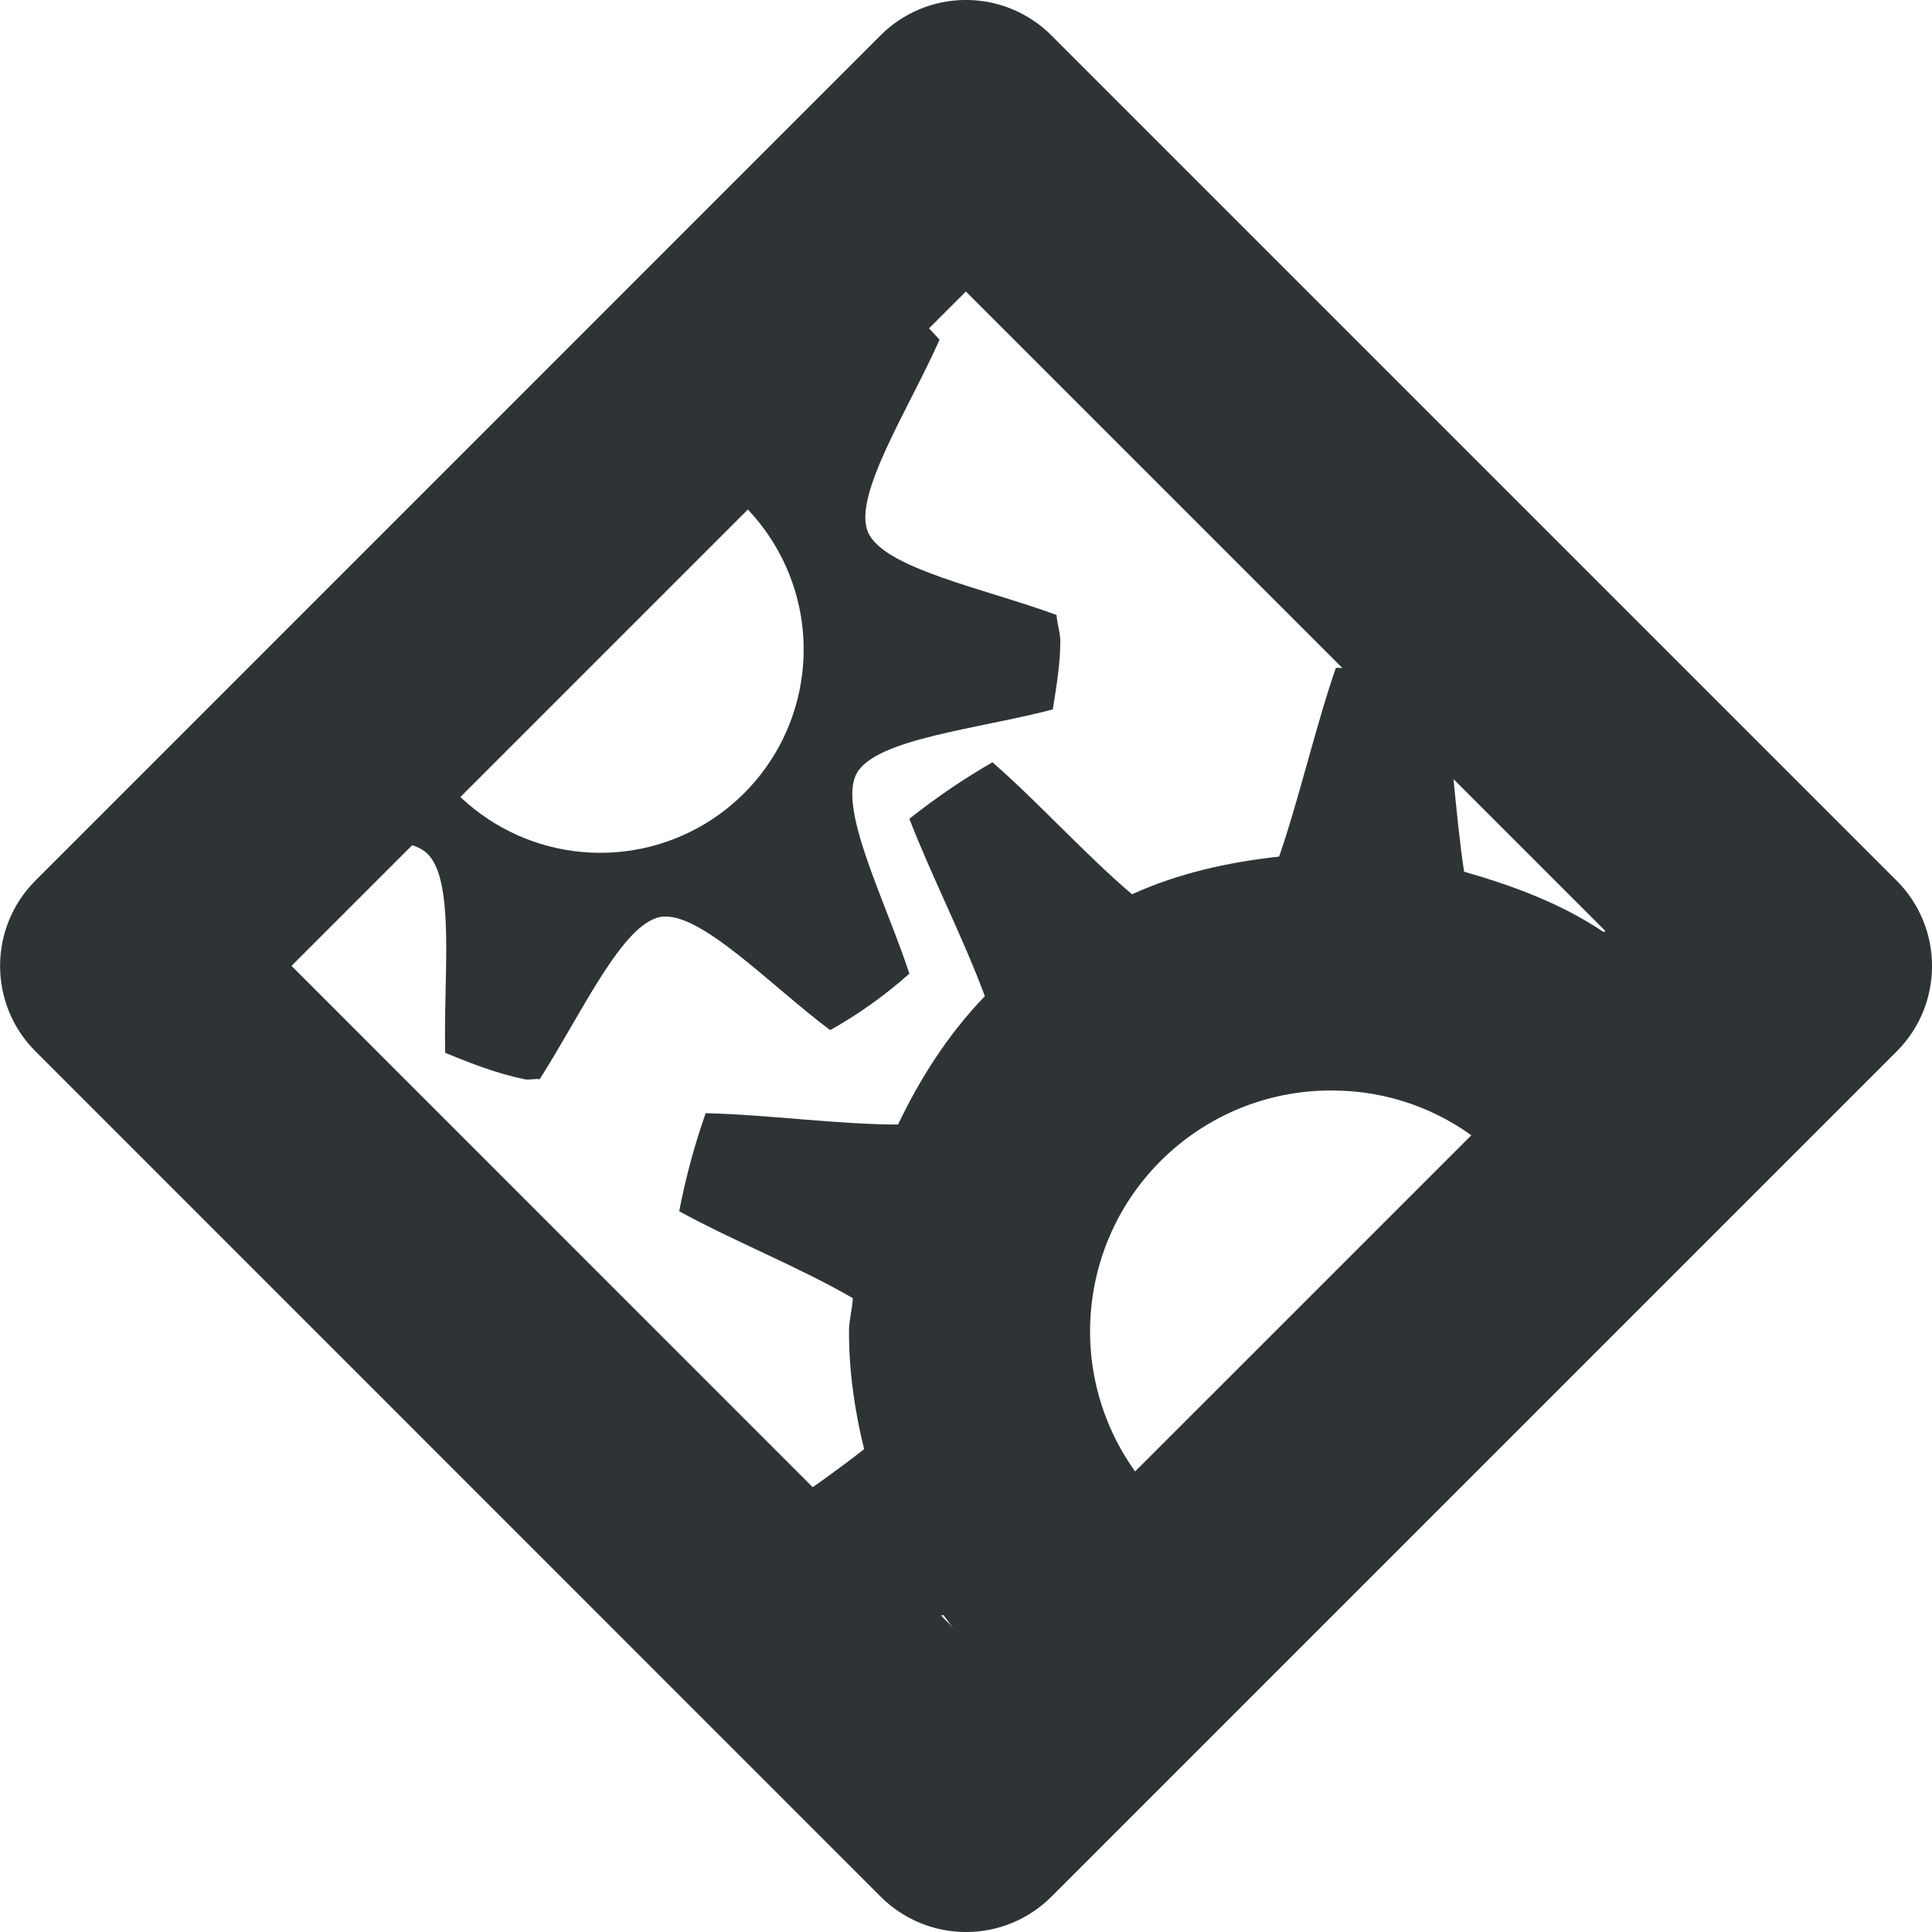
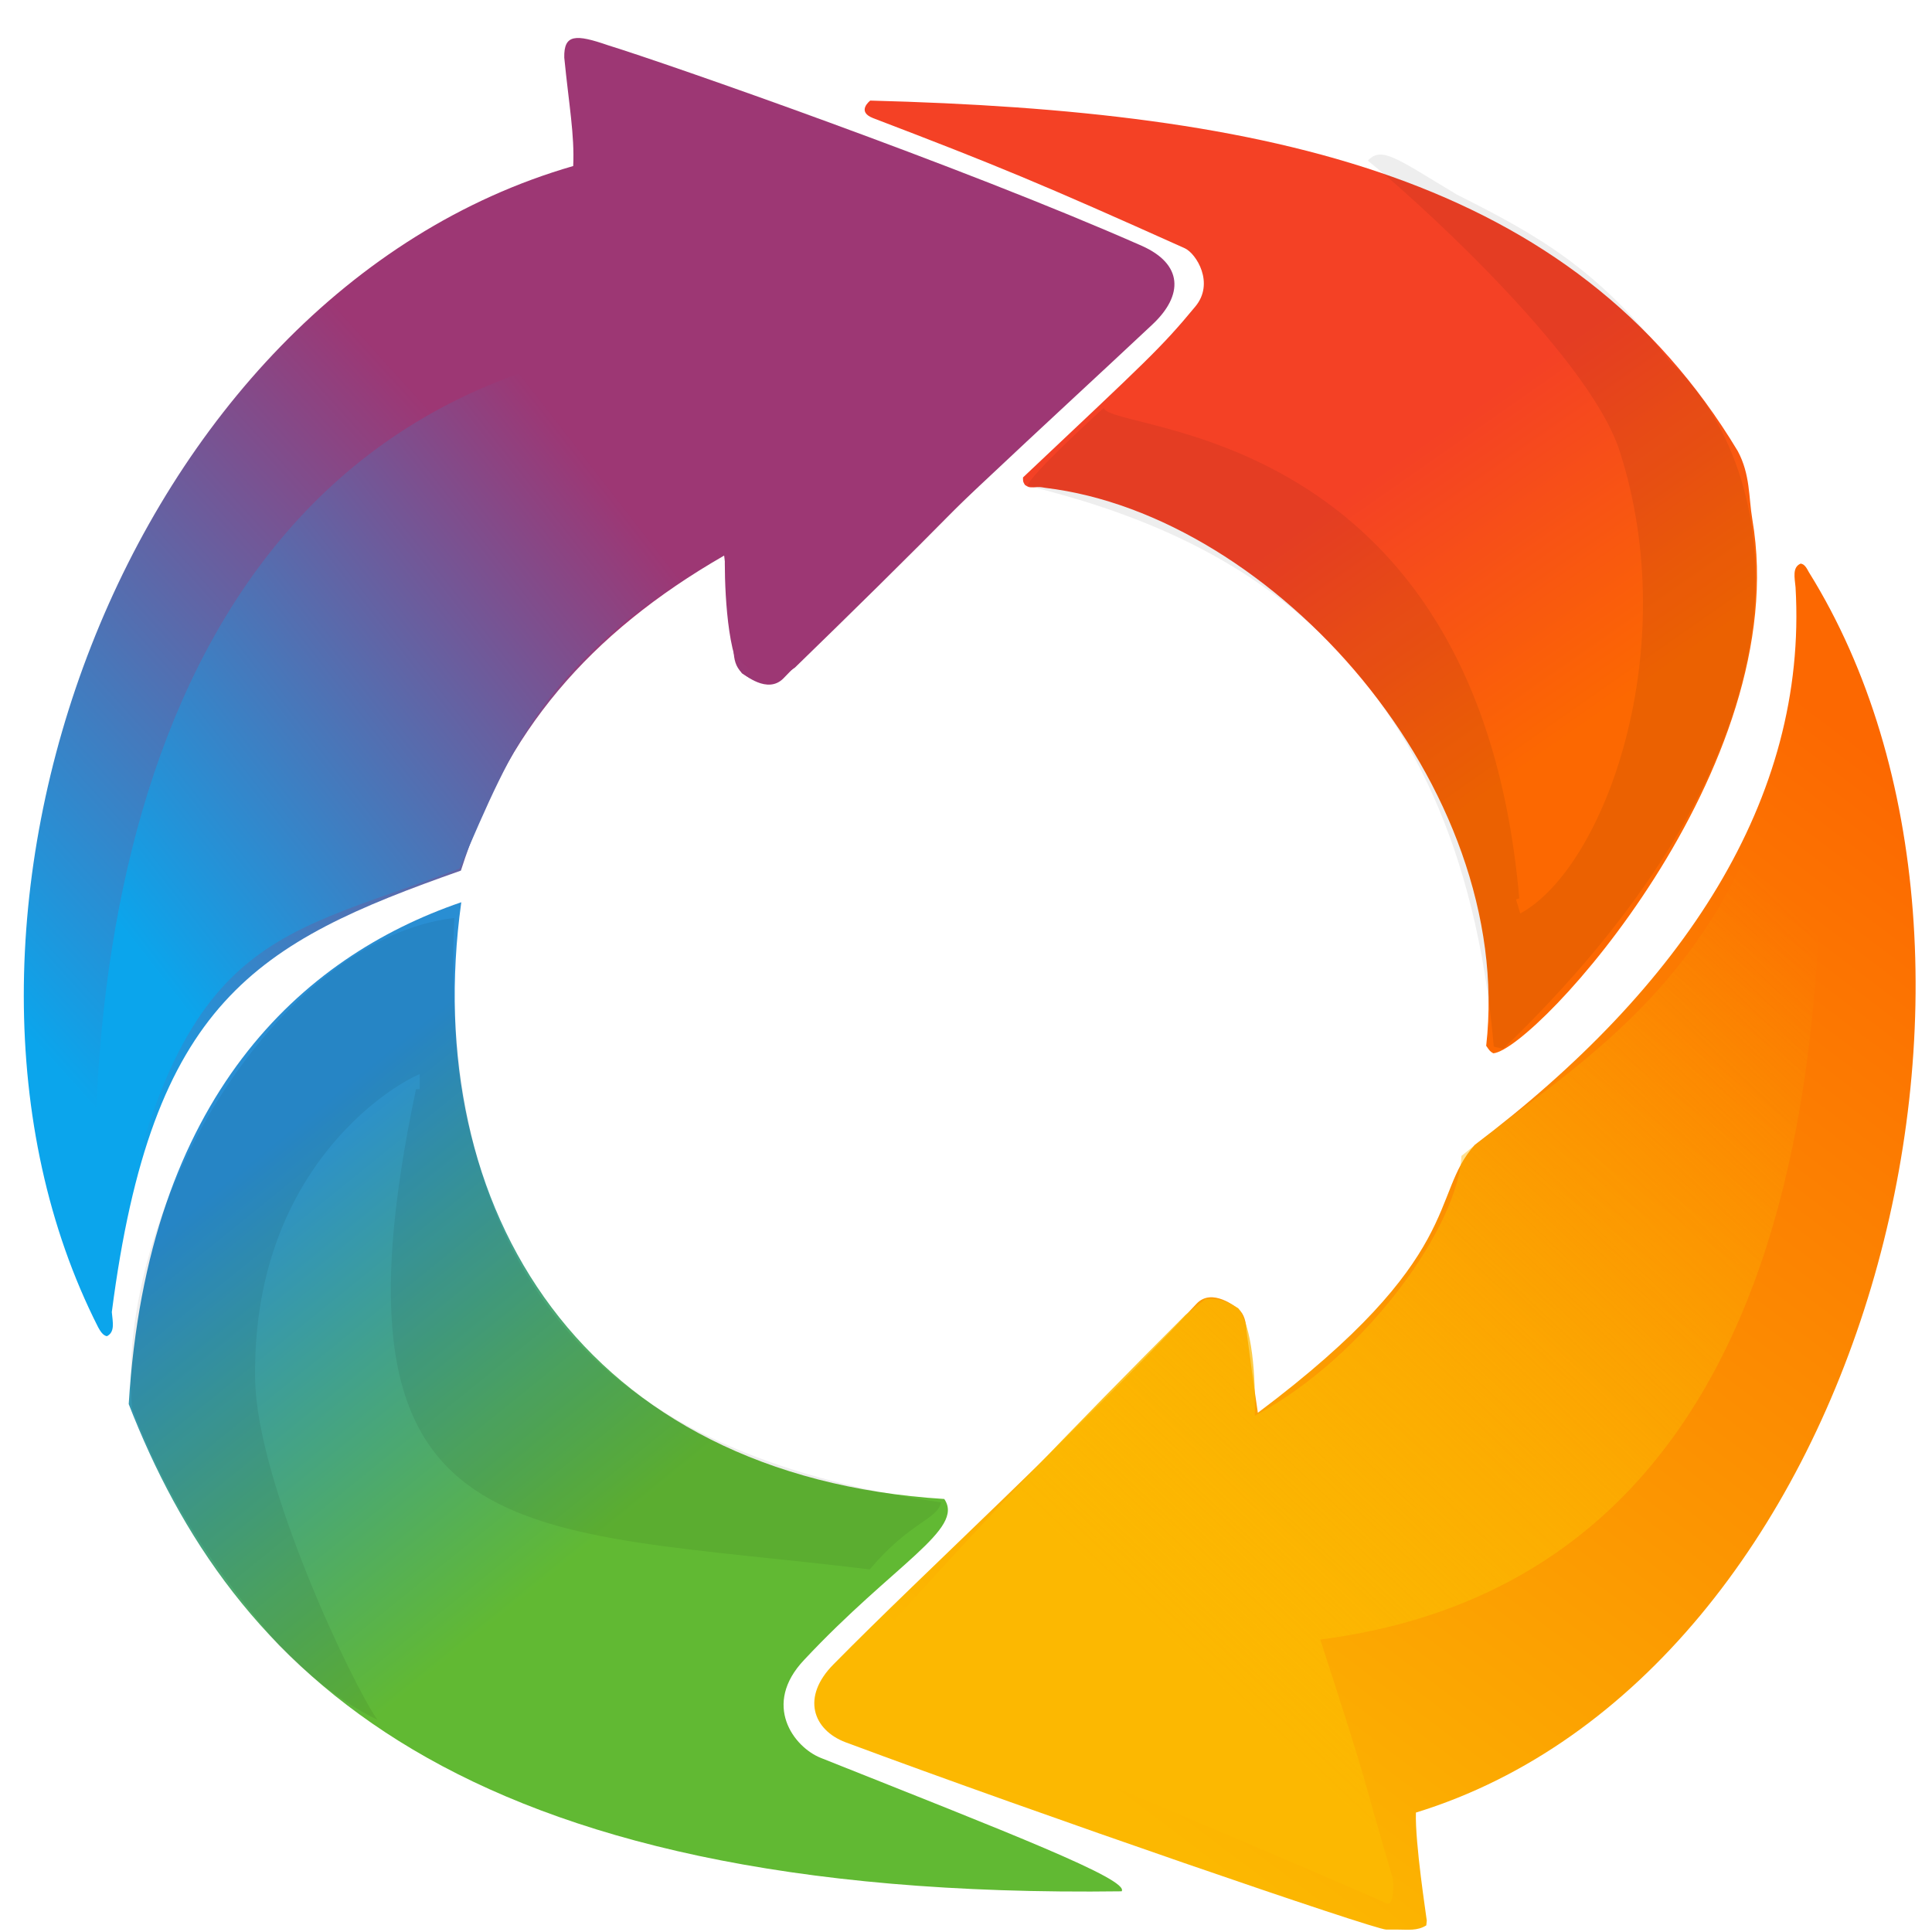
- <svg xmlns="http://www.w3.org/2000/svg" width="16" height="16">
-   <g color="#000" fill="#2e3436">
-     <path d="M7.188 2.281c-.094.056-.192.125-.29.19L5.566 3.803a1.684 1.684 0 11-2.17 2.17L2.332 7.037c.506-.069 1.017-.136 1.2.026.242.214.139 1.031.155 1.656.213.088.427.171.657.219.04.008.085-.007.125 0 .337-.525.683-1.288 1-1.344.322-.057.905.562 1.406.937a3.67 3.67 0 00.656-.468c-.195-.595-.594-1.369-.437-1.657.158-.29 1.019-.37 1.625-.531.028-.183.062-.371.062-.562 0-.075-.027-.146-.031-.22-.587-.217-1.435-.385-1.562-.687-.128-.302.34-1.021.593-1.593a3.722 3.722 0 00-.593-.532zm3.875 3.25c-.165.475-.305 1.086-.47 1.563-.43.047-.84.14-1.218.312-.38-.322-.787-.773-1.156-1.093a5.562 5.562 0 00-.688.468c.177.46.453 1.001.625 1.469-.298.309-.531.67-.719 1.063-.494 0-1.102-.084-1.593-.094a5.68 5.68 0 00-.219.812c.435.24 1.006.468 1.438.72-.006.093-.032.185-.032.28 0 .333.049.66.125.97-.382.304-.898.63-1.28.937.015.044.04.083.058.127l.613.613c.417-.1.868-.223 1.266-.303.248.343.532.626.875.875-.027.135-.068.283-.104.428.174-.063.34-.155.482-.297l1.432-1.432a1.994 1.994 0 01.533-3.918c.919 0 1.684.623 1.918 1.467l1.338-1.338c.06-.06.11-.124.156-.191-.035-.062-.06-.13-.1-.188.096-.152.205-.31.315-.47.017-.348-.1-.7-.37-.971l-.177-.176c-.28.192-.561.387-.83.555-.345-.233-.746-.383-1.156-.5-.077-.507-.107-1.132-.187-1.625a5.44 5.44 0 00-.875-.063zm-9.247.608c-.087.068-.173.138-.254.205l.014.035z" style="marker:none" overflow="visible" />
-     <path d="M8.707.293a1 1 0 00-1.415 0l-6.999 7a1 1 0 000 1.413l7 7.001a1 1 0 001.415 0l7-7a1 1 0 000-1.413zm-.708 2.121l5.587 5.587L8 13.586 2.414 7.999z" style="line-height:normal;font-variant-ligatures:normal;font-variant-position:normal;font-variant-caps:normal;font-variant-numeric:normal;font-variant-alternates:normal;font-feature-settings:normal;text-indent:0;text-align:start;text-decoration-line:none;text-decoration-style:solid;text-decoration-color:#000;text-transform:none;text-orientation:mixed;shape-padding:0;isolation:auto;mix-blend-mode:normal;marker:none" font-weight="400" font-family="sans-serif" overflow="visible" />
-   </g>
+ <svg xmlns="http://www.w3.org/2000/svg" height="16px" viewBox="0 0 16 16" width="16px">
+   <linearGradient id="a" gradientTransform="matrix(0.0154057 0 0 0.0152845 8.626617 0.638199)" gradientUnits="userSpaceOnUse" x1="369.165" x2="267.569" y1="297.688" y2="153.438">
+     <stop offset="0" stop-color="#fc6801" />
+     <stop offset="1" stop-color="#f44125" />
+   </linearGradient>
+   <linearGradient id="b" gradientTransform="matrix(0.0154057 0 0 0.0152845 14.9243 4.663453)" gradientUnits="userSpaceOnUse" x1="-388.828" x2="33.75" y1="653.702" y2="97.907">
+     <stop offset="0" stop-color="#fcb801" />
+     <stop offset="1" stop-color="#fc6801" />
+   </linearGradient>
+   <linearGradient id="c" gradientTransform="matrix(0.0154057 0 0 0.0152845 14.95511 4.862151)" gradientUnits="userSpaceOnUse" x1="-375.725" x2="-18.997" y1="538.285" y2="163.243">
+     <stop offset="0" stop-color="#fcb801" />
+     <stop offset="1" stop-color="#fcb801" stop-opacity="0" />
+   </linearGradient>
+   <linearGradient id="d" gradientTransform="matrix(-0.0154033 -0.00026944 0.00027158 -0.0152821 1.363105 11.66382)" gradientUnits="userSpaceOnUse" x1="-434.927" x2="63.297" y1="648.514" y2="185.4">
+     <stop offset="0.429" stop-color="#9d3774" />
+     <stop offset="1" stop-color="#0ba5ec" />
+   </linearGradient>
+   <linearGradient id="e" gradientTransform="matrix(-0.0154033 -0.00026944 0.00027158 -0.0152821 1.335829 11.46461)" gradientUnits="userSpaceOnUse" x1="15.978" x2="-360.491" y1="234.332" y2="535.32">
+     <stop offset="0" stop-color="#0ba5ec" />
+     <stop offset="0.735" stop-color="#9d3774" />
+   </linearGradient>
+   <linearGradient id="f" gradientTransform="matrix(0.0154057 -0 0 0.0152845 0.211342 0.313052)" gradientUnits="userSpaceOnUse" x1="449.72" x2="144.25" y1="964.494" y2="589.727">
+     <stop offset="0.428" stop-color="#61b933" />
+     <stop offset="1" stop-color="#298ed3" />
+   </linearGradient>
+   <path d="m 14.512 4.301 c 0.352 2.055 -1.797 4.391 -2.145 4.422 c -0.027 -0.016 -0.027 -0.016 -0.059 -0.062 c 0.242 -2.148 -1.758 -4.395 -3.652 -4.621 c -0.047 -0.008 -0.047 -0.008 -0.098 -0.004 c -0.039 0 -0.039 0 -0.07 -0.02 c -0.016 -0.027 -0.016 -0.027 -0.016 -0.062 c 1.035 -0.977 1.141 -1.07 1.426 -1.414 c 0.164 -0.195 0.008 -0.441 -0.086 -0.484 c -1.191 -0.535 -1.551 -0.684 -2.582 -1.078 c -0.141 -0.055 -0.023 -0.145 -0.023 -0.145 c 3.316 0.086 5.816 0.629 7.184 2.902 c 0.105 0.195 0.09 0.383 0.121 0.566 z m 0 0" fill="url(#a)" />
+   <path d="m 12.371 8.668 c -0.293 -3.344 -2.273 -4.254 -3.859 -4.645 c -0.004 -0.07 0.629 -0.645 0.629 -0.645 c 0.051 0.211 3.094 0.102 3.441 4.062 l -0.027 0.008 l 0.035 0.117 c 0.699 -0.379 1.352 -2.184 0.824 -3.828 c -0.262 -0.816 -1.801 -2.184 -2.086 -2.406 c 0.113 -0.125 0.242 -0.016 0.738 0.281 c 0.66 0.332 1.164 0.609 1.758 1.375 c 0.879 0.816 1.438 2.988 -1.375 5.699 z m 0 0" fill-opacity="0.067" />
+   <path d="m 14.91 4.668 c 0.035 0 0.055 0.043 0.07 0.07 c 2.012 3.234 0.449 9.133 -3.254 10.273 c -0.008 0.254 0.086 0.855 0.09 0.895 l -0.004 0.039 c -0.074 0.047 -0.152 0.035 -0.238 0.035 c -0.031 0 -0.062 0 -0.094 0 c -0.098 0 -2.871 -0.953 -4.477 -1.551 c -0.27 -0.102 -0.371 -0.375 -0.098 -0.648 c 0.758 -0.77 1.984 -1.883 3.004 -2.984 c 0.129 -0.137 0.328 0.031 0.344 0.039 c 0.055 0.051 0.066 0.113 0.07 0.188 c 0.039 0.285 0.051 0.387 0.094 0.676 c 1.73 -1.297 1.422 -1.805 1.797 -2.219 c 1.719 -1.301 2.758 -2.859 2.656 -4.617 c -0.008 -0.082 -0.027 -0.164 0.039 -0.195 z m 0 0" fill="url(#b)" />
+   <path d="m 14.957 4.863 c 0.367 3.449 0.109 8.18 -4.023 8.715 c 0.445 1.371 0.301 0.965 0.602 1.984 c 0.008 0.109 0 0.234 -0.066 0.195 c -0.168 -0.082 -4.039 -1.734 -4.105 -1.703 c -0.105 0.047 -0.195 0.062 -0.309 0.047 c -0.059 -0.027 -0.082 -0.047 -0.109 -0.098 c -0.012 -0.047 -0.012 -0.047 0 -0.094 c 0.031 -0.035 0.066 -0.066 0.105 -0.09 c 0.996 -1.133 1.855 -2.016 2.766 -2.93 c 0.102 -0.074 0.062 -0.055 0.164 -0.129 c 0.113 -0.012 0.176 0.016 0.273 0.074 c 0.137 0.188 0.141 0.688 0.137 0.891 c 0.941 -0.504 1.688 -1.59 1.711 -2.152 c 1.051 -0.871 2.684 -1.629 2.855 -4.711 z m 0 0" fill="url(#c)" />
+   <path d="m 0.887 11.066 c -0.035 -0.004 -0.059 -0.047 -0.074 -0.074 c -1.676 -3.301 0.211 -8.543 3.934 -9.617 c 0.012 -0.258 -0.035 -0.504 -0.074 -0.898 c -0.004 -0.195 0.094 -0.195 0.363 -0.102 c 0.492 0.152 2.922 1 4.418 1.66 c 0.344 0.152 0.348 0.41 0.09 0.652 c -0.789 0.742 -2.02 1.852 -3.055 2.93 c -0.133 0.137 -0.328 -0.035 -0.344 -0.043 c -0.055 -0.055 -0.066 -0.113 -0.07 -0.188 c -0.035 -0.285 -0.039 -0.496 -0.078 -0.785 c -1.121 0.645 -1.816 1.465 -2.18 2.609 c -1.699 0.598 -2.559 1.082 -2.891 3.656 c 0.008 0.086 0.027 0.164 -0.039 0.199 z m 0 0" fill="url(#d)" />
+   <path d="m 0.844 11.02 c -0.309 -3.453 0.527 -7.734 4.668 -8.199 c -0.422 -1.379 -0.285 -0.969 -0.566 -1.992 c -0.008 -0.113 0.004 -0.234 0.07 -0.199 c 0.164 0.09 4.008 1.805 4.074 1.777 c 0.109 -0.043 0.195 -0.059 0.309 -0.039 c 0.059 0.023 0.078 0.047 0.109 0.098 c 0.012 0.047 0.012 0.047 0 0.094 c -0.035 0.035 -0.07 0.062 -0.109 0.09 c -1.016 1.113 -1.891 1.98 -2.816 2.879 c -0.105 0.07 -0.062 0.051 -0.168 0.125 c -0.113 0.012 -0.176 -0.016 -0.27 -0.078 c -0.133 -0.191 -0.148 -0.801 -0.141 -1.004 c -1.527 0.941 -1.738 1.57 -2.199 2.621 c -1.613 0.617 -2.43 0.512 -2.961 3.828 z m 0 0" fill="url(#e)" />
+   <path d="m 3.82 7.473 c -0.352 2.543 1.012 4.754 4 4.941 c 0.172 0.25 -0.418 0.539 -1.16 1.332 c -0.352 0.371 -0.086 0.723 0.137 0.812 c 1.559 0.621 2.559 1.008 2.492 1.105 c -5.535 0.074 -7.375 -1.859 -8.223 -4.035 c 0.156 -2.547 1.43 -3.703 2.754 -4.156 z m 0 0" fill="url(#f)" />
+   <path d="m 3.762 7.602 c -0.133 3.246 1.48 4.473 4.031 4.84 c -0.027 0.141 -0.258 0.16 -0.59 0.555 c -2.906 -0.355 -4.578 -0.086 -3.758 -3.977 h 0.031 v -0.125 c -0.246 0.102 -1.391 0.805 -1.363 2.527 c 0.012 0.859 0.805 2.527 1.012 2.82 c -0.219 -0.105 -0.5 -0.297 -0.816 -0.613 c -0.43 -0.52 -0.867 -1.062 -1.215 -1.965 c -0.145 -1.637 1.195 -3.887 2.668 -4.062 z m 0 0" fill-opacity="0.067" />
</svg>
